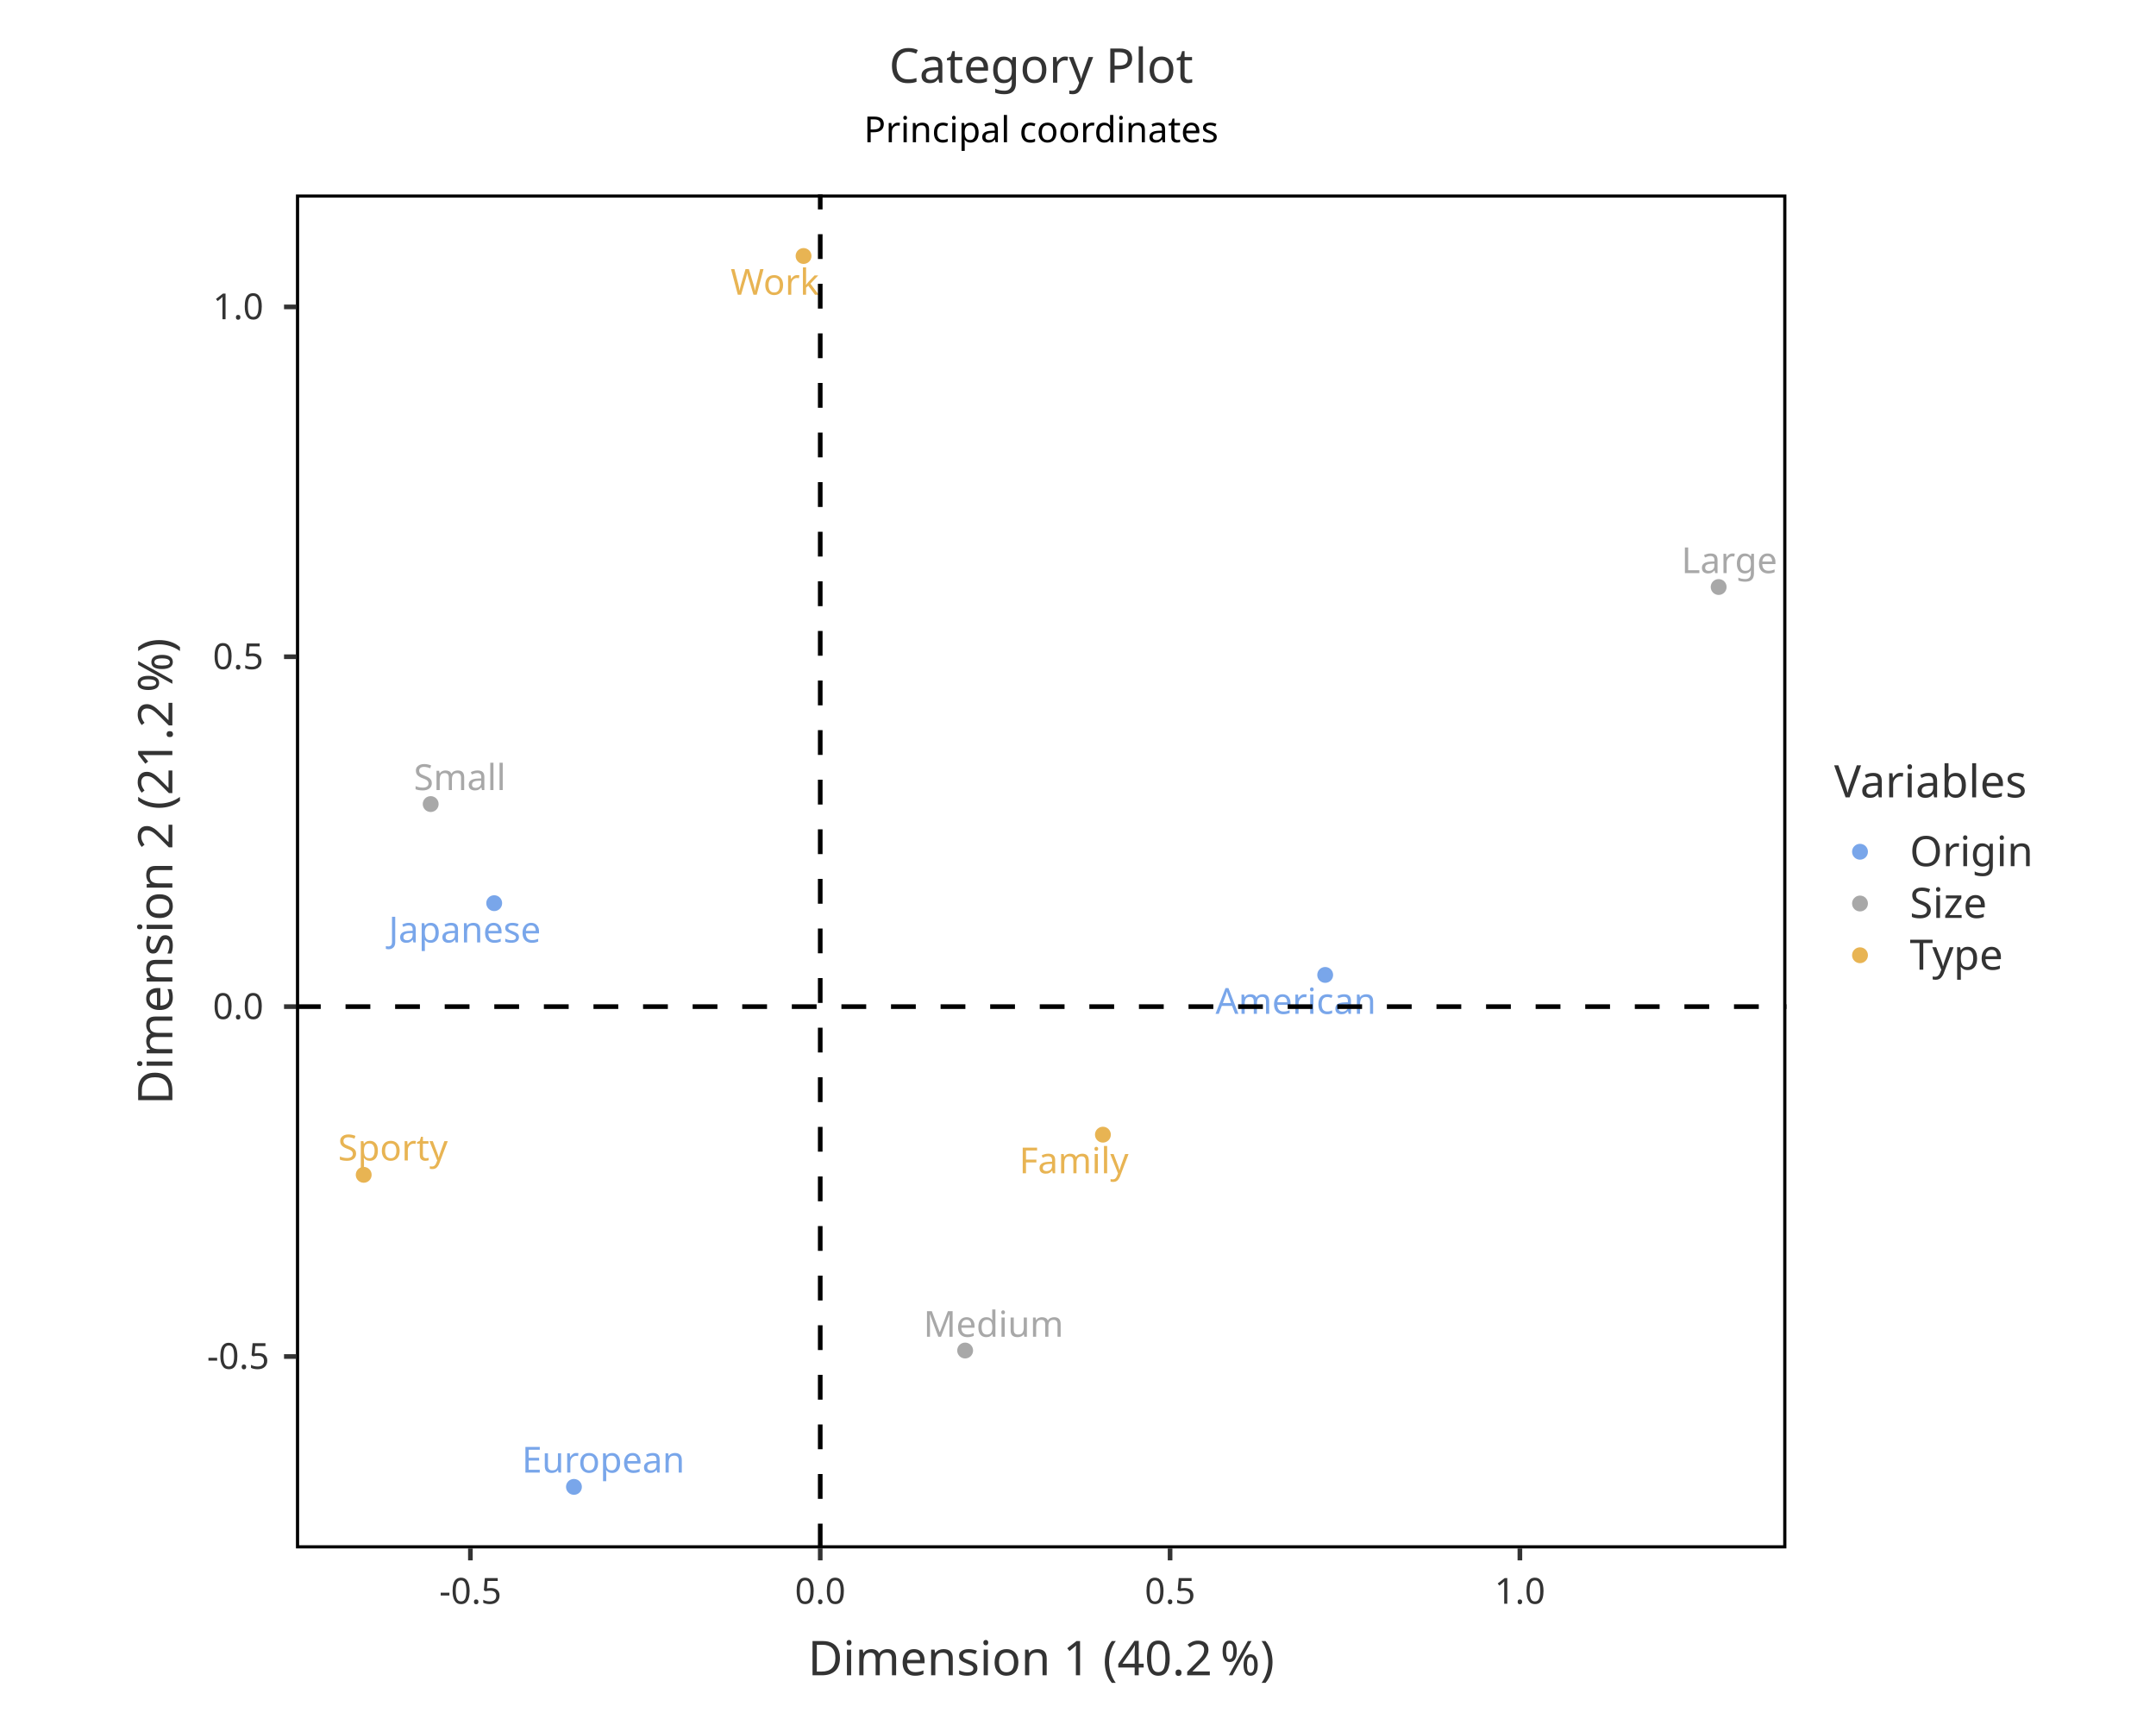
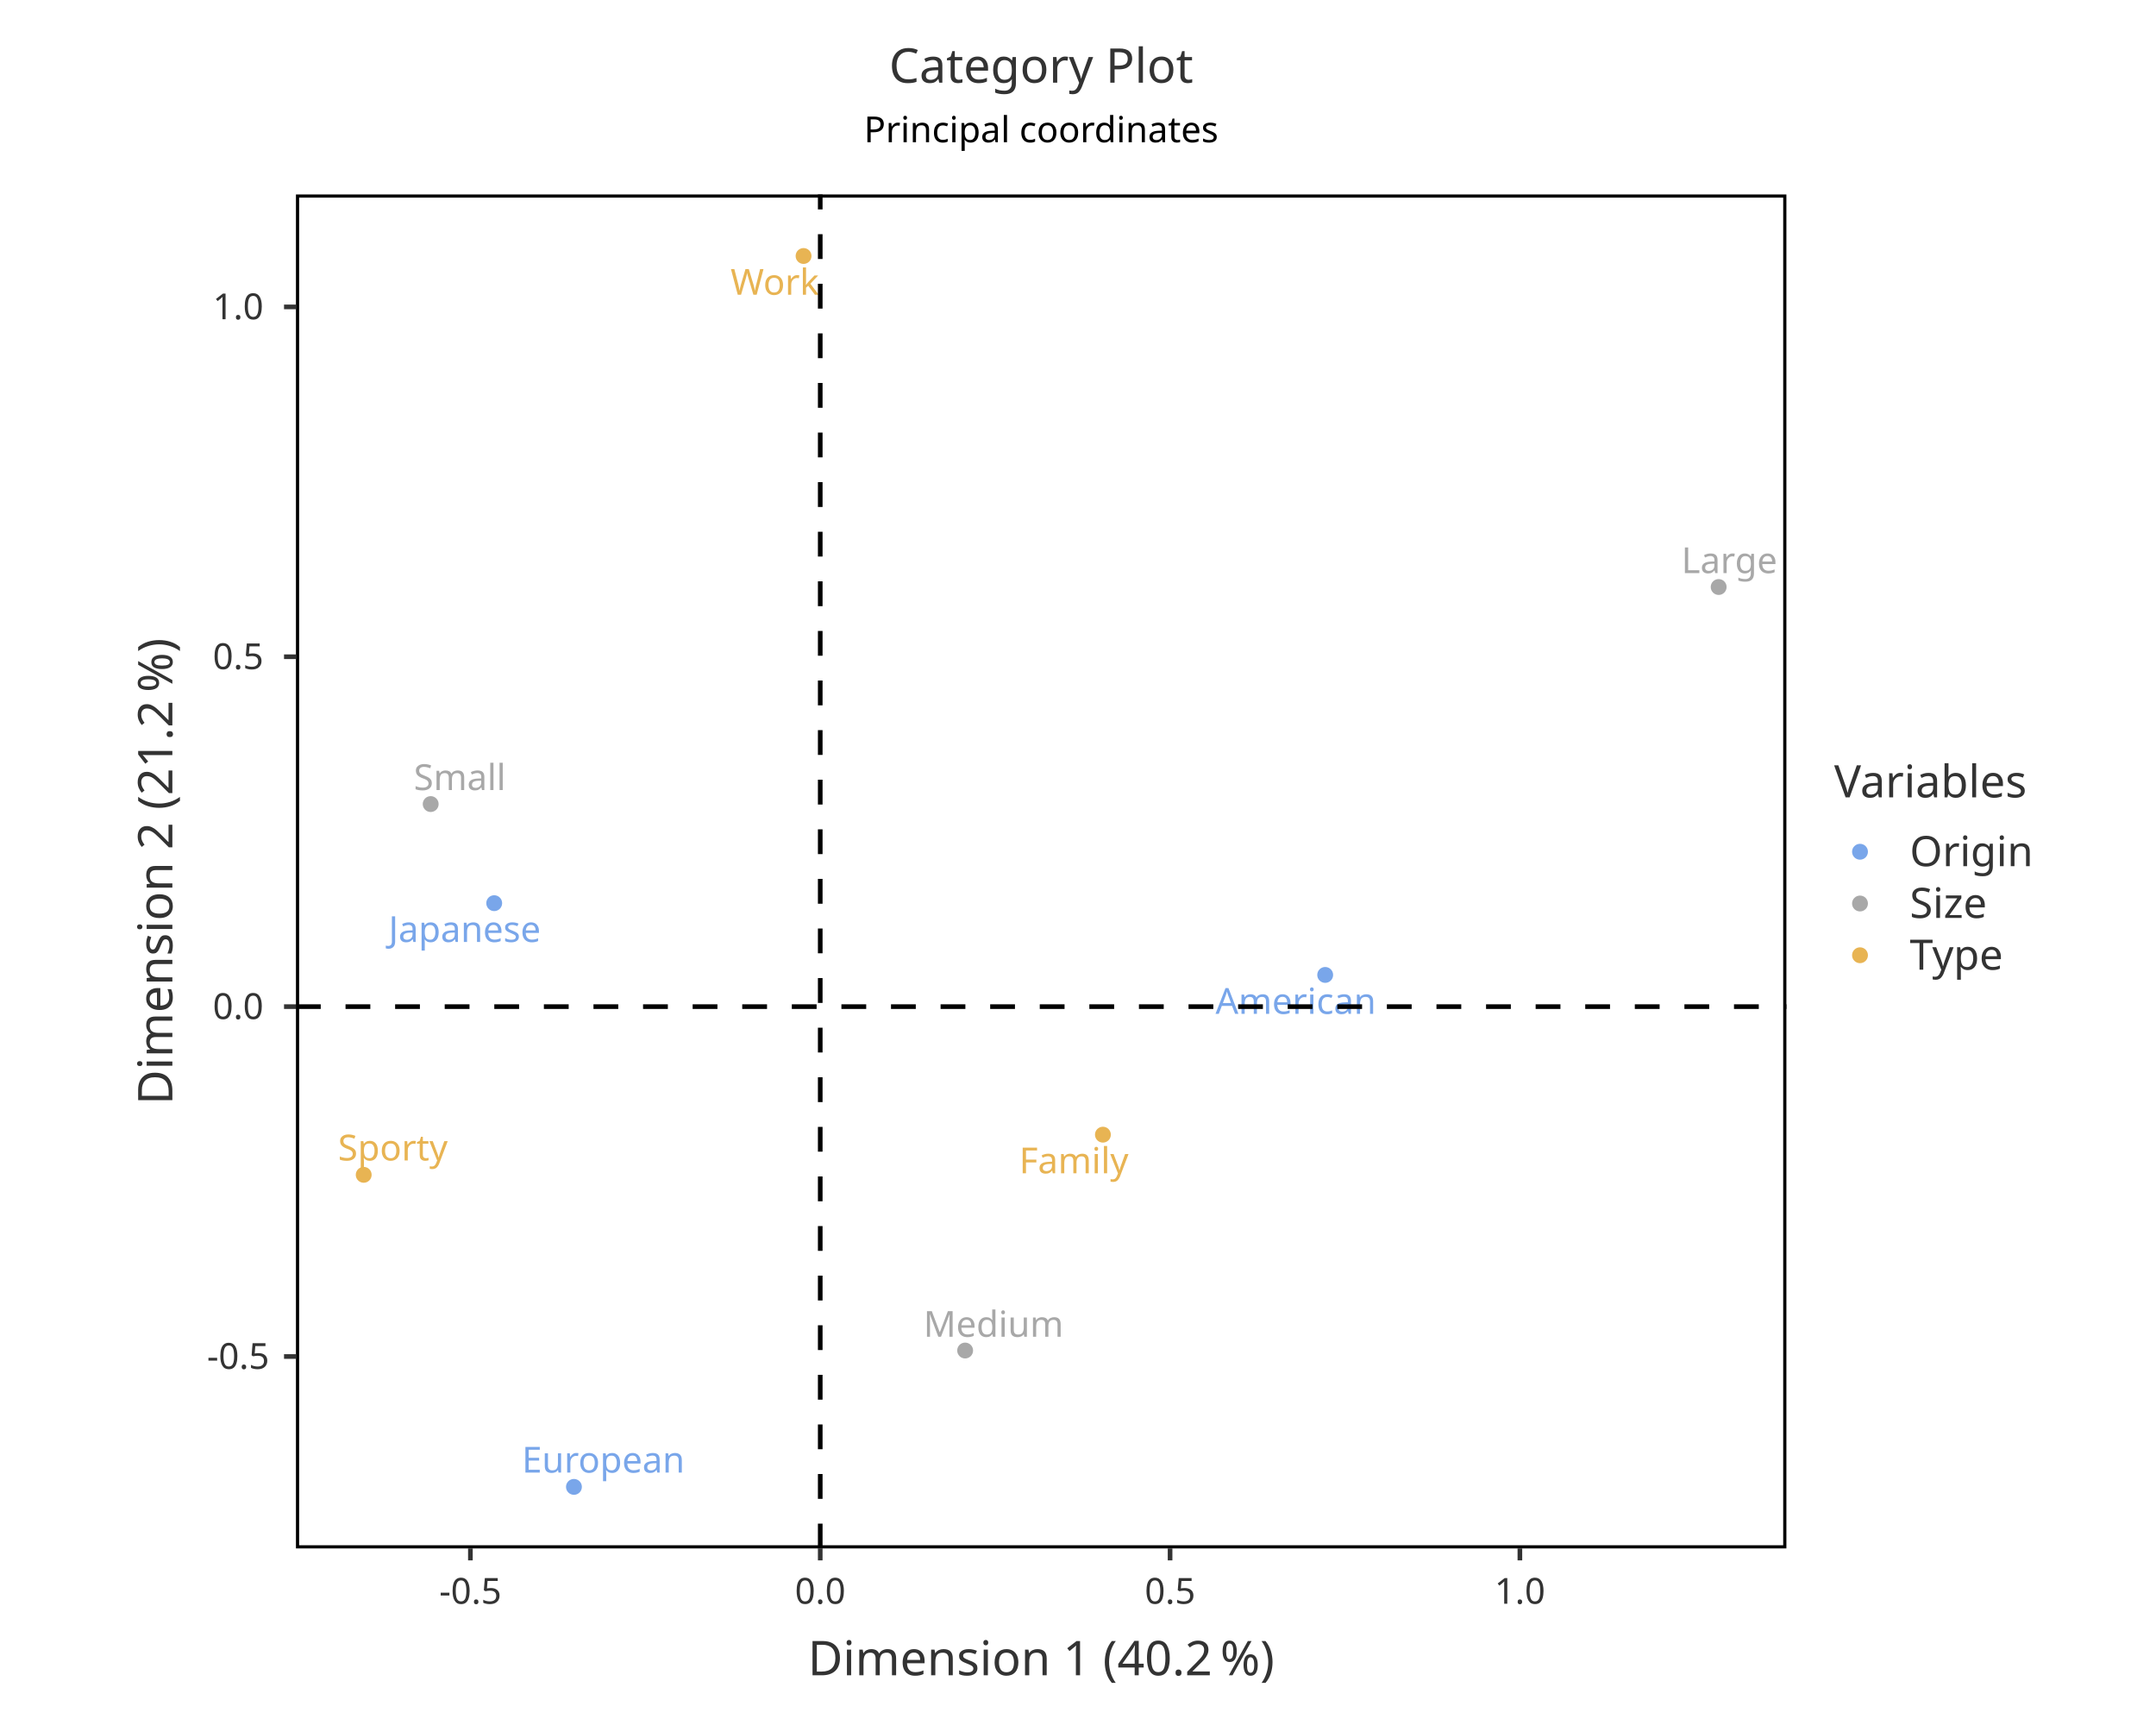
<svg xmlns="http://www.w3.org/2000/svg" class="svglite" data-engine-version="2.0" width="720.00pt" height="576.00pt" viewBox="0 0 720.00 576.00">
  <defs>
    <style type="text/css">
    .svglite line, .svglite polyline, .svglite polygon, .svglite path, .svglite rect, .svglite circle {
      fill: none;
      stroke: #000000;
      stroke-linecap: round;
      stroke-linejoin: round;
      stroke-miterlimit: 10.00;
    }
  </style>
  </defs>
  <rect width="100%" height="100%" style="stroke: none; fill: #FFFFFF;" />
  <defs>
    <clipPath id="cpMC4wMHw3MjAuMDB8MC4wMHw1NzYuMDA=">
      <rect x="0.00" y="0.00" width="720.00" height="576.00" />
    </clipPath>
  </defs>
  <g clip-path="url(#cpMC4wMHw3MjAuMDB8MC4wMHw1NzYuMDA=)">
</g>
  <defs>
    <clipPath id="cpMjkuOTV8NjkwLjA1fDAuMDB8NTc2LjAw">
      <rect x="29.95" y="0.00" width="660.11" height="576.00" />
    </clipPath>
  </defs>
  <g clip-path="url(#cpMjkuOTV8NjkwLjA1fDAuMDB8NTc2LjAw)">
    <rect x="29.95" y="0.00" width="660.11" height="576.00" style="stroke-width: 1.55; stroke: none;" />
  </g>
  <g clip-path="url(#cpMC4wMHw3MjAuMDB8MC4wMHw1NzYuMDA=)">
</g>
  <defs>
    <clipPath id="cpOTguODN8NTk2LjU3fDY0LjkzfDUxNy4wNA==">
      <rect x="98.83" y="64.93" width="497.74" height="452.11" />
    </clipPath>
  </defs>
  <g clip-path="url(#cpOTguODN8NTk2LjU3fDY0LjkzfDUxNy4wNA==)">
    <rect x="98.83" y="64.93" width="497.74" height="452.11" style="stroke-width: 1.55; stroke: none;" />
    <circle cx="442.55" cy="325.54" r="2.65" style="stroke-width: 1.03; stroke: none; fill: #79A6EA;" />
    <circle cx="165.04" cy="301.58" r="2.65" style="stroke-width: 1.03; stroke: none; fill: #79A6EA;" />
    <circle cx="191.67" cy="496.49" r="2.65" style="stroke-width: 1.03; stroke: none; fill: #79A6EA;" />
    <circle cx="143.83" cy="268.49" r="2.65" style="stroke-width: 1.03; stroke: none; fill: #A8A8A8;" />
    <circle cx="322.31" cy="450.96" r="2.65" style="stroke-width: 1.03; stroke: none; fill: #A8A8A8;" />
    <circle cx="573.95" cy="196.01" r="2.65" style="stroke-width: 1.03; stroke: none; fill: #A8A8A8;" />
    <circle cx="121.46" cy="392.29" r="2.65" style="stroke-width: 1.03; stroke: none; fill: #E8B453;" />
    <circle cx="368.32" cy="378.88" r="2.65" style="stroke-width: 1.03; stroke: none; fill: #E8B453;" />
    <circle cx="268.35" cy="85.48" r="2.65" style="stroke-width: 1.03; stroke: none; fill: #E8B453;" />
    <text x="432.73" y="338.54" text-anchor="middle" style="font-size: 12.00px; fill: #79A6EA; font-family: sans;" textLength="50.70px" lengthAdjust="spacingAndGlyphs">American</text>
-     <text x="155.21" y="314.69" text-anchor="middle" style="font-size: 12.00px; fill: #79A6EA; font-family: sans;" textLength="52.06px" lengthAdjust="spacingAndGlyphs">Japanese</text>
+     <text x="155.18" y="314.53" text-anchor="middle" style="font-size: 12.00px; fill: #79A6EA; font-family: sans;" textLength="52.06px" lengthAdjust="spacingAndGlyphs">Japanese</text>
    <text x="201.49" y="491.72" text-anchor="middle" style="font-size: 12.00px; fill: #79A6EA; font-family: sans;" textLength="52.05px" lengthAdjust="spacingAndGlyphs">European</text>
    <text x="153.54" y="263.81" text-anchor="middle" style="font-size: 12.00px; fill: #A8A8A8; font-family: sans;" textLength="30.01px" lengthAdjust="spacingAndGlyphs">Small</text>
    <text x="331.79" y="446.37" text-anchor="middle" style="font-size: 12.00px; fill: #A8A8A8; font-family: sans;" textLength="42.69px" lengthAdjust="spacingAndGlyphs">Medium</text>
    <text x="577.52" y="191.36" text-anchor="middle" style="font-size: 12.00px; fill: #A8A8A8; font-family: sans;" textLength="30.69px" lengthAdjust="spacingAndGlyphs">Large</text>
-     <text x="131.21" y="387.49" text-anchor="middle" style="font-size: 12.00px; fill: #E8B453; font-family: sans;" textLength="34.69px" lengthAdjust="spacingAndGlyphs">Sporty</text>
-     <text x="358.63" y="391.78" text-anchor="middle" style="font-size: 12.00px; fill: #E8B453; font-family: sans;" textLength="35.34px" lengthAdjust="spacingAndGlyphs">Family</text>
-     <text x="258.76" y="98.41" text-anchor="middle" style="font-size: 12.00px; fill: #E8B453; font-family: sans;" textLength="28.00px" lengthAdjust="spacingAndGlyphs">Work</text>
+     <text x="131.19" y="387.49" text-anchor="middle" style="font-size: 12.00px; fill: #E8B453; font-family: sans;" textLength="34.69px" lengthAdjust="spacingAndGlyphs">Sporty</text>
+     <text x="358.62" y="391.78" text-anchor="middle" style="font-size: 12.00px; fill: #E8B453; font-family: sans;" textLength="35.34px" lengthAdjust="spacingAndGlyphs">Family</text>
+     <text x="258.74" y="98.42" text-anchor="middle" style="font-size: 12.00px; fill: #E8B453; font-family: sans;" textLength="28.00px" lengthAdjust="spacingAndGlyphs">Work</text>
    <line x1="98.83" y1="336.13" x2="596.57" y2="336.13" style="stroke-width: 1.55; stroke-dasharray: 8.28,8.28; stroke-linecap: butt;" />
    <line x1="273.92" y1="517.04" x2="273.92" y2="64.93" style="stroke-width: 1.55; stroke-dasharray: 8.28,8.28; stroke-linecap: butt;" />
    <rect x="98.83" y="64.93" width="497.74" height="452.11" style="stroke-width: 2.13;" />
  </g>
  <g clip-path="url(#cpMC4wMHw3MjAuMDB8MC4wMHw1NzYuMDA=)">
    <polyline points="98.83,517.04 98.83,64.93 " style="stroke-width: 0.00; stroke: #333333; stroke-linecap: butt;" />
    <text x="79.53" y="457.08" text-anchor="middle" style="font-size: 12.00px; fill: #333333; font-family: sans;" textLength="20.68px" lengthAdjust="spacingAndGlyphs">-0.5</text>
    <text x="79.53" y="340.26" text-anchor="middle" style="font-size: 12.00px; fill: #333333; font-family: sans;" textLength="16.68px" lengthAdjust="spacingAndGlyphs">0.0</text>
    <text x="79.53" y="223.43" text-anchor="middle" style="font-size: 12.00px; fill: #333333; font-family: sans;" textLength="16.68px" lengthAdjust="spacingAndGlyphs">0.5</text>
    <text x="79.53" y="106.60" text-anchor="middle" style="font-size: 12.00px; fill: #333333; font-family: sans;" textLength="16.68px" lengthAdjust="spacingAndGlyphs">1.0</text>
    <polyline points="94.85,452.95 98.83,452.95 " style="stroke-width: 1.55; stroke: #333333; stroke-linecap: butt;" />
    <polyline points="94.85,336.13 98.83,336.13 " style="stroke-width: 1.55; stroke: #333333; stroke-linecap: butt;" />
    <polyline points="94.85,219.30 98.83,219.30 " style="stroke-width: 1.55; stroke: #333333; stroke-linecap: butt;" />
    <polyline points="94.85,102.48 98.83,102.48 " style="stroke-width: 1.55; stroke: #333333; stroke-linecap: butt;" />
    <polyline points="98.83,517.04 596.57,517.04 " style="stroke-width: 0.00; stroke: #333333; stroke-linecap: butt;" />
    <polyline points="157.09,521.03 157.09,517.04 " style="stroke-width: 1.55; stroke: #333333; stroke-linecap: butt;" />
    <polyline points="273.92,521.03 273.92,517.04 " style="stroke-width: 1.55; stroke: #333333; stroke-linecap: butt;" />
    <polyline points="390.75,521.03 390.75,517.04 " style="stroke-width: 1.55; stroke: #333333; stroke-linecap: butt;" />
    <polyline points="507.57,521.03 507.57,517.04 " style="stroke-width: 1.55; stroke: #333333; stroke-linecap: butt;" />
    <text x="157.09" y="535.51" text-anchor="middle" style="font-size: 12.00px; fill: #333333; font-family: sans;" textLength="20.68px" lengthAdjust="spacingAndGlyphs">-0.5</text>
    <text x="273.92" y="535.51" text-anchor="middle" style="font-size: 12.00px; fill: #333333; font-family: sans;" textLength="16.68px" lengthAdjust="spacingAndGlyphs">0.0</text>
    <text x="390.75" y="535.51" text-anchor="middle" style="font-size: 12.00px; fill: #333333; font-family: sans;" textLength="16.68px" lengthAdjust="spacingAndGlyphs">0.5</text>
    <text x="507.57" y="535.51" text-anchor="middle" style="font-size: 12.00px; fill: #333333; font-family: sans;" textLength="16.68px" lengthAdjust="spacingAndGlyphs">1.0</text>
    <text x="347.70" y="559.40" text-anchor="middle" style="font-size: 16.00px; fill: #333333; font-family: sans;" textLength="152.62px" lengthAdjust="spacingAndGlyphs">Dimension 1 (40.2 %)</text>
    <text transform="translate(57.56,290.99) rotate(-90)" text-anchor="middle" style="font-size: 16.00px; fill: #333333; font-family: sans;" textLength="152.62px" lengthAdjust="spacingAndGlyphs">Dimension 2 (21.2 %)</text>
    <rect x="612.51" y="254.37" width="62.60" height="73.25" style="stroke-width: 1.55; stroke: none;" />
    <text x="612.51" y="266.25" style="font-size: 15.00px; fill: #333333; font-family: sans;" textLength="62.54px" lengthAdjust="spacingAndGlyphs">Variables</text>
    <circle cx="621.15" cy="284.41" r="2.65" style="stroke-width: 1.03; stroke: none; fill: #79A6EA;" />
    <circle cx="621.15" cy="301.69" r="2.65" style="stroke-width: 1.03; stroke: none; fill: #A8A8A8;" />
    <circle cx="621.15" cy="318.97" r="2.65" style="stroke-width: 1.03; stroke: none; fill: #E8B453;" />
    <text x="637.76" y="289.23" style="font-size: 14.00px; fill: #333333; font-family: sans;" textLength="37.35px" lengthAdjust="spacingAndGlyphs">Origin</text>
    <text x="637.76" y="306.51" style="font-size: 14.00px; fill: #333333; font-family: sans;" textLength="27.24px" lengthAdjust="spacingAndGlyphs">Size</text>
    <text x="637.76" y="323.79" style="font-size: 14.00px; fill: #333333; font-family: sans;" textLength="31.13px" lengthAdjust="spacingAndGlyphs">Type</text>
    <text x="347.70" y="47.50" text-anchor="middle" style="font-size: 12.00px; font-family: sans;" textLength="111.41px" lengthAdjust="spacingAndGlyphs">Principal coordinates</text>
    <text x="347.70" y="27.62" text-anchor="middle" style="font-size: 16.00px; fill: #333333; font-family: sans;" textLength="96.95px" lengthAdjust="spacingAndGlyphs">Category Plot</text>
  </g>
</svg>
